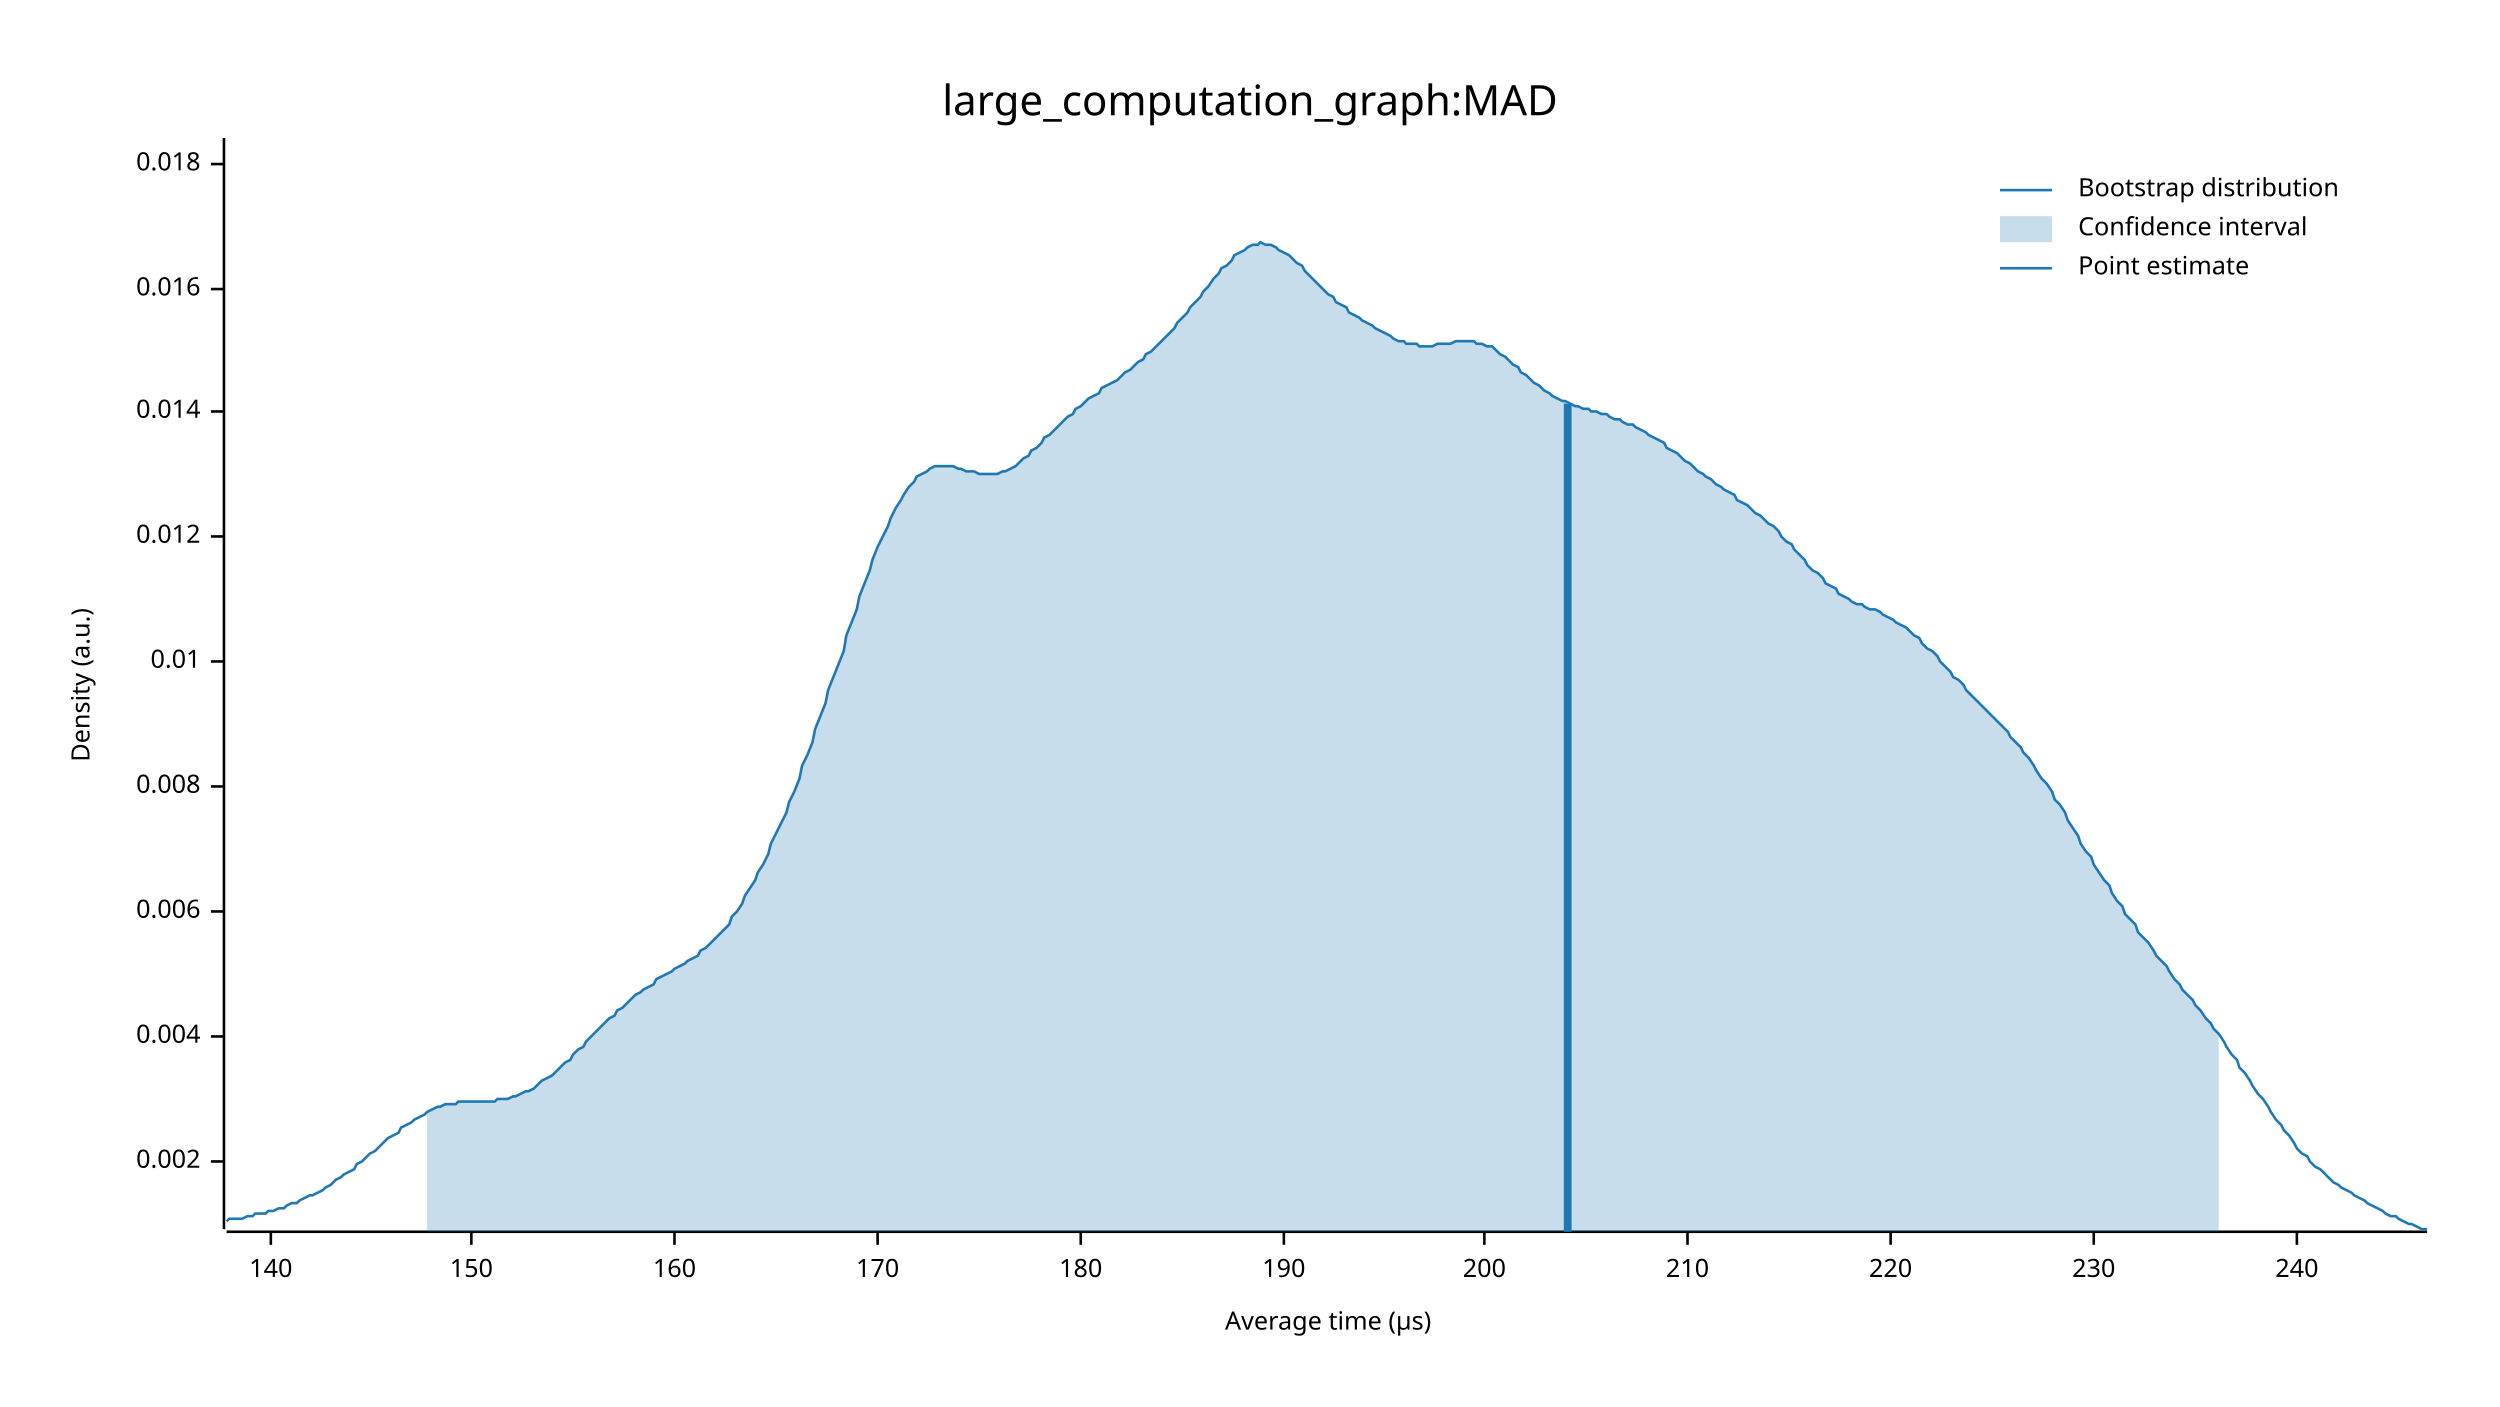
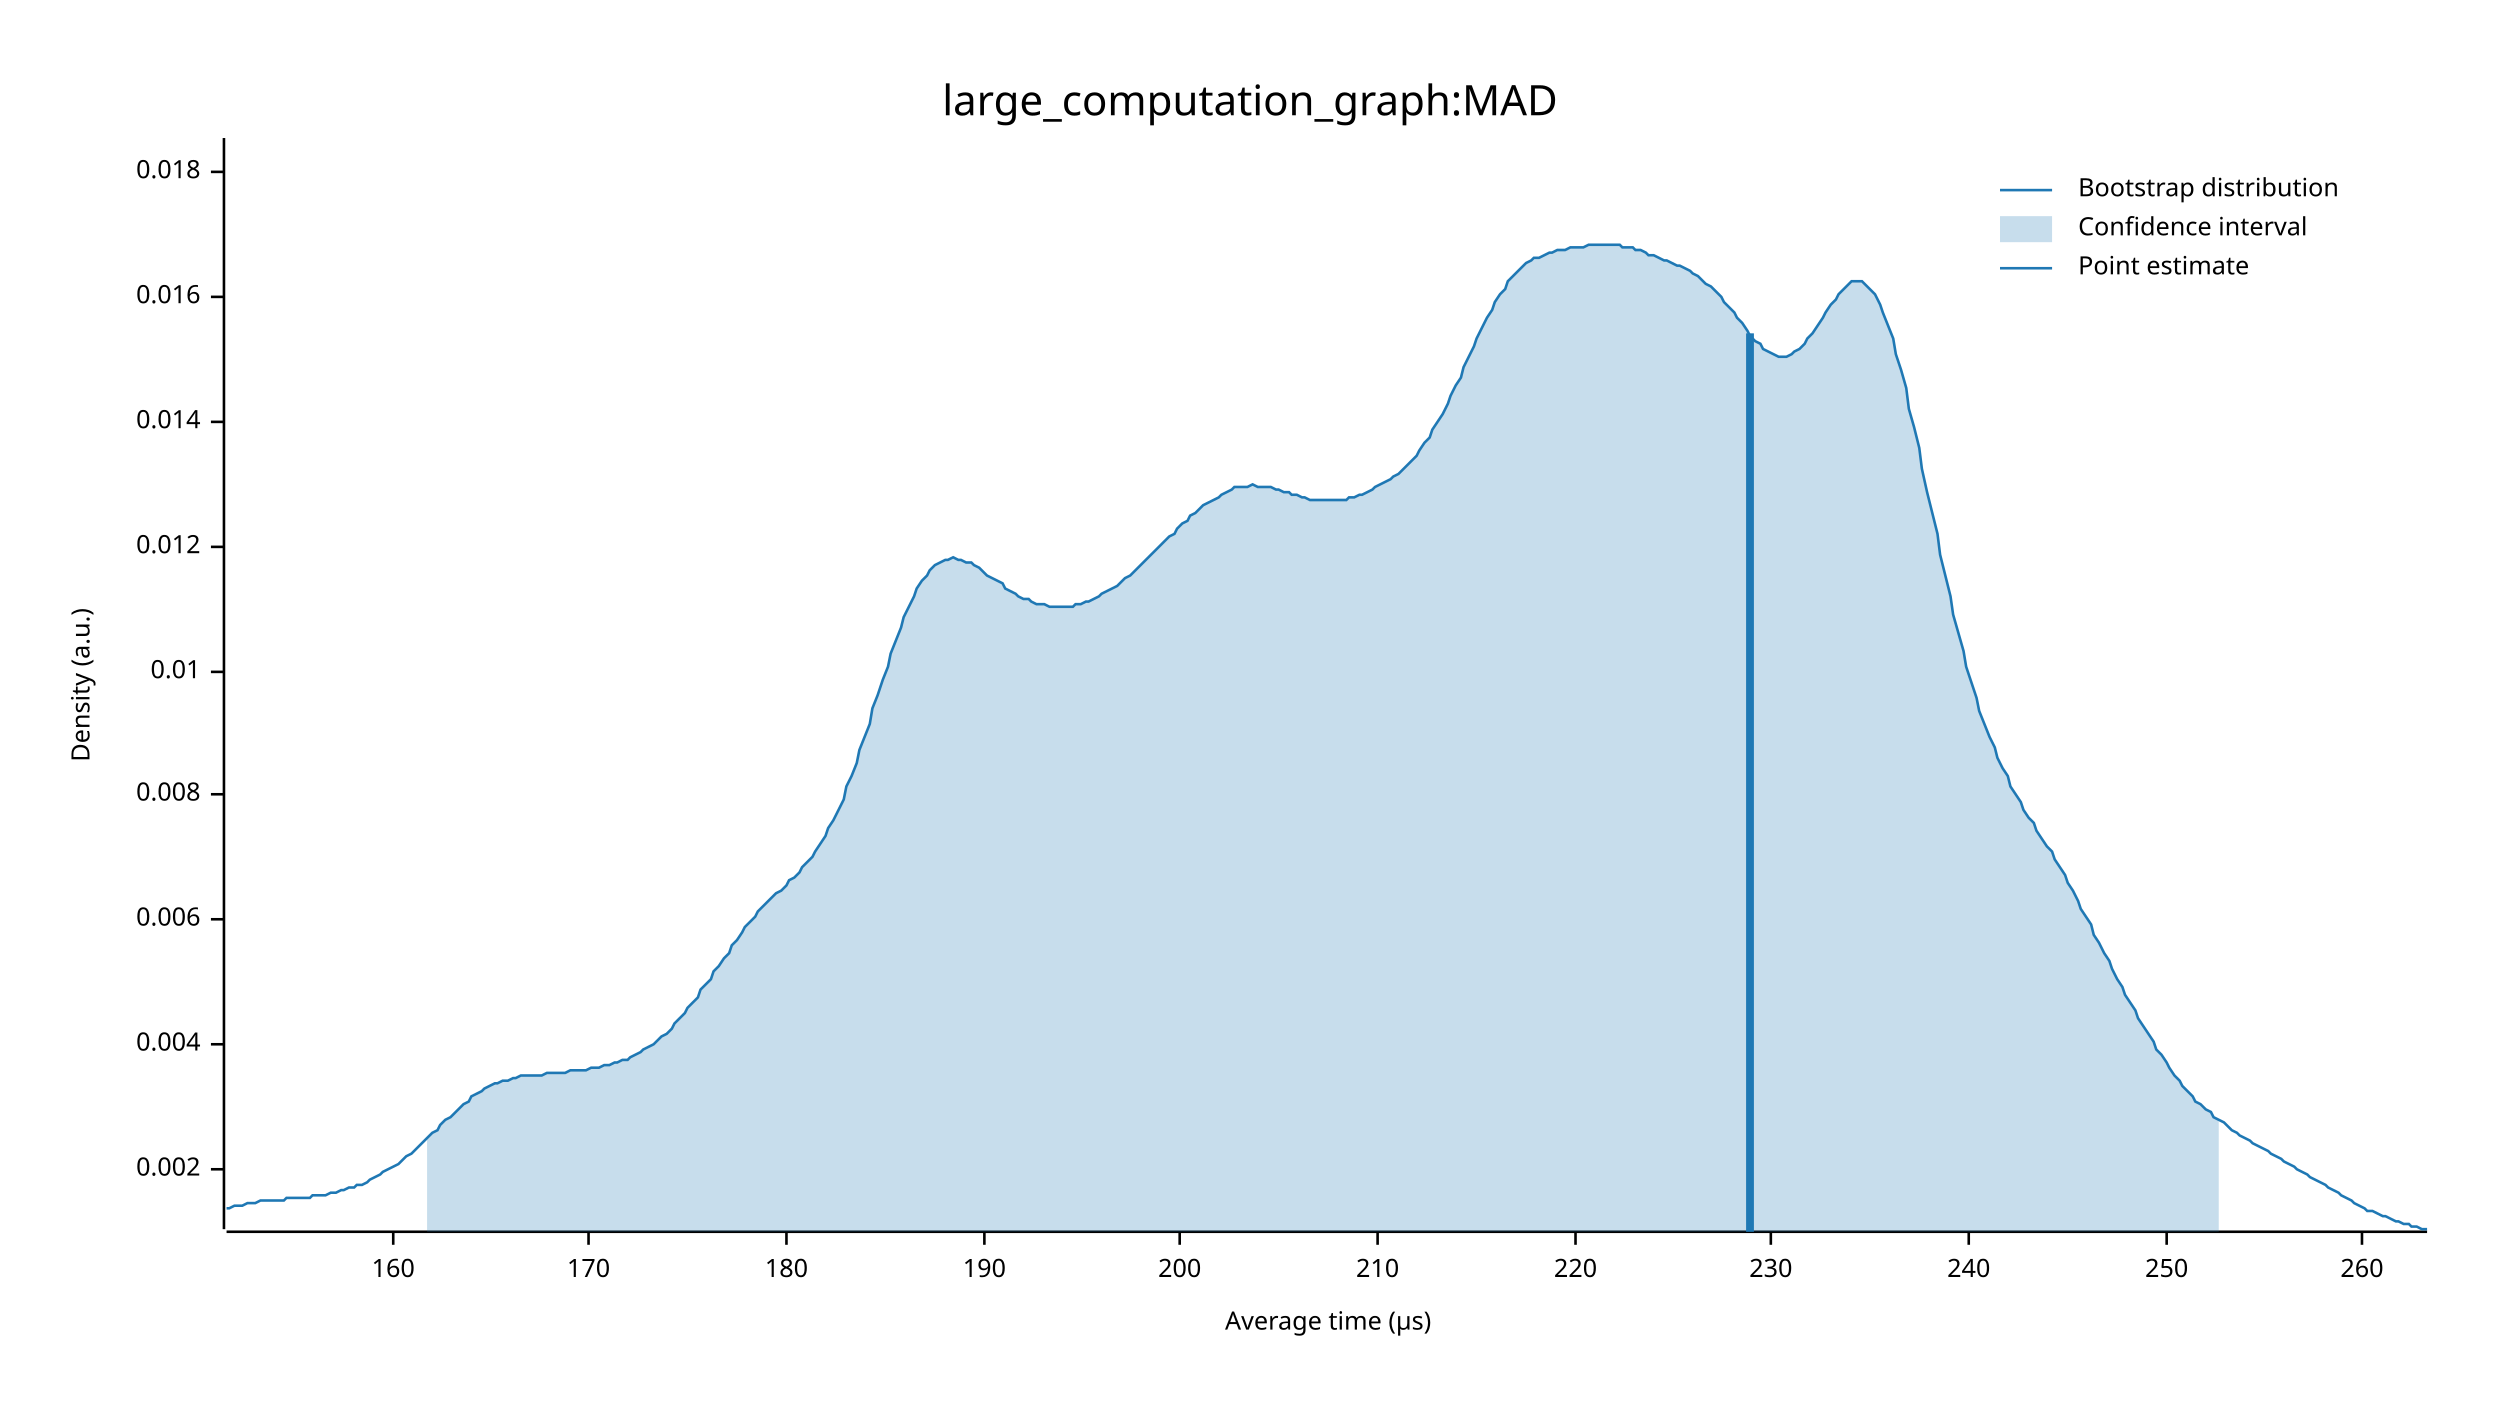
<svg xmlns="http://www.w3.org/2000/svg" width="960" height="540" viewBox="0 0 960 540">
  <text x="480" y="32" dy="0.76em" text-anchor="middle" font-family="sans-serif" font-size="16.129" opacity="1" fill="#000000">
large_computation_graph:MAD
</text>
  <text x="27" y="263" dy="0.76em" text-anchor="middle" font-family="sans-serif" font-size="9.677" opacity="1" fill="#000000" transform="rotate(270, 27, 263)">
Density (a.u.)
</text>
  <text x="510" y="513" dy="-0.5ex" text-anchor="middle" font-family="sans-serif" font-size="9.677" opacity="1" fill="#000000">
Average time (µs)
</text>
  <polyline fill="none" opacity="1" stroke="#000000" stroke-width="1" points="86,53 86,472 " />
-   <text x="77" y="446" dy="0.5ex" text-anchor="end" font-family="sans-serif" font-size="9.677" opacity="1" fill="#000000">
+   <text x="77" y="449" dy="0.5ex" text-anchor="end" font-family="sans-serif" font-size="9.677" opacity="1" fill="#000000">
0.002
</text>
-   <polyline fill="none" opacity="1" stroke="#000000" stroke-width="1" points="81,446 86,446 " />
-   <text x="77" y="398" dy="0.5ex" text-anchor="end" font-family="sans-serif" font-size="9.677" opacity="1" fill="#000000">
+   <polyline fill="none" opacity="1" stroke="#000000" stroke-width="1" points="81,449 86,449 " />
+   <text x="77" y="401" dy="0.5ex" text-anchor="end" font-family="sans-serif" font-size="9.677" opacity="1" fill="#000000">
0.004
</text>
-   <polyline fill="none" opacity="1" stroke="#000000" stroke-width="1" points="81,398 86,398 " />
-   <text x="77" y="350" dy="0.5ex" text-anchor="end" font-family="sans-serif" font-size="9.677" opacity="1" fill="#000000">
+   <polyline fill="none" opacity="1" stroke="#000000" stroke-width="1" points="81,401 86,401 " />
+   <text x="77" y="353" dy="0.5ex" text-anchor="end" font-family="sans-serif" font-size="9.677" opacity="1" fill="#000000">
0.006
</text>
-   <polyline fill="none" opacity="1" stroke="#000000" stroke-width="1" points="81,350 86,350 " />
-   <text x="77" y="302" dy="0.5ex" text-anchor="end" font-family="sans-serif" font-size="9.677" opacity="1" fill="#000000">
+   <polyline fill="none" opacity="1" stroke="#000000" stroke-width="1" points="81,353 86,353 " />
+   <text x="77" y="305" dy="0.5ex" text-anchor="end" font-family="sans-serif" font-size="9.677" opacity="1" fill="#000000">
0.008
</text>
-   <polyline fill="none" opacity="1" stroke="#000000" stroke-width="1" points="81,302 86,302 " />
-   <text x="77" y="254" dy="0.5ex" text-anchor="end" font-family="sans-serif" font-size="9.677" opacity="1" fill="#000000">
+   <polyline fill="none" opacity="1" stroke="#000000" stroke-width="1" points="81,305 86,305 " />
+   <text x="77" y="258" dy="0.5ex" text-anchor="end" font-family="sans-serif" font-size="9.677" opacity="1" fill="#000000">
0.01
</text>
-   <polyline fill="none" opacity="1" stroke="#000000" stroke-width="1" points="81,254 86,254 " />
-   <text x="77" y="206" dy="0.5ex" text-anchor="end" font-family="sans-serif" font-size="9.677" opacity="1" fill="#000000">
+   <polyline fill="none" opacity="1" stroke="#000000" stroke-width="1" points="81,258 86,258 " />
+   <text x="77" y="210" dy="0.5ex" text-anchor="end" font-family="sans-serif" font-size="9.677" opacity="1" fill="#000000">
0.012
</text>
-   <polyline fill="none" opacity="1" stroke="#000000" stroke-width="1" points="81,206 86,206 " />
-   <text x="77" y="158" dy="0.5ex" text-anchor="end" font-family="sans-serif" font-size="9.677" opacity="1" fill="#000000">
+   <polyline fill="none" opacity="1" stroke="#000000" stroke-width="1" points="81,210 86,210 " />
+   <text x="77" y="162" dy="0.5ex" text-anchor="end" font-family="sans-serif" font-size="9.677" opacity="1" fill="#000000">
0.014
</text>
-   <polyline fill="none" opacity="1" stroke="#000000" stroke-width="1" points="81,158 86,158 " />
-   <text x="77" y="111" dy="0.5ex" text-anchor="end" font-family="sans-serif" font-size="9.677" opacity="1" fill="#000000">
+   <polyline fill="none" opacity="1" stroke="#000000" stroke-width="1" points="81,162 86,162 " />
+   <text x="77" y="114" dy="0.5ex" text-anchor="end" font-family="sans-serif" font-size="9.677" opacity="1" fill="#000000">
0.016
</text>
-   <polyline fill="none" opacity="1" stroke="#000000" stroke-width="1" points="81,111 86,111 " />
-   <text x="77" y="63" dy="0.5ex" text-anchor="end" font-family="sans-serif" font-size="9.677" opacity="1" fill="#000000">
+   <polyline fill="none" opacity="1" stroke="#000000" stroke-width="1" points="81,114 86,114 " />
+   <text x="77" y="66" dy="0.5ex" text-anchor="end" font-family="sans-serif" font-size="9.677" opacity="1" fill="#000000">
0.018
</text>
-   <polyline fill="none" opacity="1" stroke="#000000" stroke-width="1" points="81,63 86,63 " />
+   <polyline fill="none" opacity="1" stroke="#000000" stroke-width="1" points="81,66 86,66 " />
  <polyline fill="none" opacity="1" stroke="#000000" stroke-width="1" points="87,473 932,473 " />
-   <text x="104" y="483" dy="0.76em" text-anchor="middle" font-family="sans-serif" font-size="9.677" opacity="1" fill="#000000">
- 140
- </text>
-   <polyline fill="none" opacity="1" stroke="#000000" stroke-width="1" points="104,473 104,478 " />
-   <text x="181" y="483" dy="0.76em" text-anchor="middle" font-family="sans-serif" font-size="9.677" opacity="1" fill="#000000">
- 150
- </text>
-   <polyline fill="none" opacity="1" stroke="#000000" stroke-width="1" points="181,473 181,478 " />
-   <text x="259" y="483" dy="0.76em" text-anchor="middle" font-family="sans-serif" font-size="9.677" opacity="1" fill="#000000">
+   <text x="151" y="483" dy="0.76em" text-anchor="middle" font-family="sans-serif" font-size="9.677" opacity="1" fill="#000000">
160
</text>
-   <polyline fill="none" opacity="1" stroke="#000000" stroke-width="1" points="259,473 259,478 " />
-   <text x="337" y="483" dy="0.76em" text-anchor="middle" font-family="sans-serif" font-size="9.677" opacity="1" fill="#000000">
+   <polyline fill="none" opacity="1" stroke="#000000" stroke-width="1" points="151,473 151,478 " />
+   <text x="226" y="483" dy="0.76em" text-anchor="middle" font-family="sans-serif" font-size="9.677" opacity="1" fill="#000000">
170
</text>
-   <polyline fill="none" opacity="1" stroke="#000000" stroke-width="1" points="337,473 337,478 " />
-   <text x="415" y="483" dy="0.76em" text-anchor="middle" font-family="sans-serif" font-size="9.677" opacity="1" fill="#000000">
+   <polyline fill="none" opacity="1" stroke="#000000" stroke-width="1" points="226,473 226,478 " />
+   <text x="302" y="483" dy="0.76em" text-anchor="middle" font-family="sans-serif" font-size="9.677" opacity="1" fill="#000000">
180
</text>
-   <polyline fill="none" opacity="1" stroke="#000000" stroke-width="1" points="415,473 415,478 " />
-   <text x="493" y="483" dy="0.76em" text-anchor="middle" font-family="sans-serif" font-size="9.677" opacity="1" fill="#000000">
+   <polyline fill="none" opacity="1" stroke="#000000" stroke-width="1" points="302,473 302,478 " />
+   <text x="378" y="483" dy="0.76em" text-anchor="middle" font-family="sans-serif" font-size="9.677" opacity="1" fill="#000000">
190
</text>
-   <polyline fill="none" opacity="1" stroke="#000000" stroke-width="1" points="493,473 493,478 " />
-   <text x="570" y="483" dy="0.76em" text-anchor="middle" font-family="sans-serif" font-size="9.677" opacity="1" fill="#000000">
+   <polyline fill="none" opacity="1" stroke="#000000" stroke-width="1" points="378,473 378,478 " />
+   <text x="453" y="483" dy="0.76em" text-anchor="middle" font-family="sans-serif" font-size="9.677" opacity="1" fill="#000000">
200
</text>
-   <polyline fill="none" opacity="1" stroke="#000000" stroke-width="1" points="570,473 570,478 " />
-   <text x="648" y="483" dy="0.76em" text-anchor="middle" font-family="sans-serif" font-size="9.677" opacity="1" fill="#000000">
+   <polyline fill="none" opacity="1" stroke="#000000" stroke-width="1" points="453,473 453,478 " />
+   <text x="529" y="483" dy="0.76em" text-anchor="middle" font-family="sans-serif" font-size="9.677" opacity="1" fill="#000000">
210
</text>
-   <polyline fill="none" opacity="1" stroke="#000000" stroke-width="1" points="648,473 648,478 " />
-   <text x="726" y="483" dy="0.76em" text-anchor="middle" font-family="sans-serif" font-size="9.677" opacity="1" fill="#000000">
+   <polyline fill="none" opacity="1" stroke="#000000" stroke-width="1" points="529,473 529,478 " />
+   <text x="605" y="483" dy="0.76em" text-anchor="middle" font-family="sans-serif" font-size="9.677" opacity="1" fill="#000000">
220
</text>
-   <polyline fill="none" opacity="1" stroke="#000000" stroke-width="1" points="726,473 726,478 " />
-   <text x="804" y="483" dy="0.76em" text-anchor="middle" font-family="sans-serif" font-size="9.677" opacity="1" fill="#000000">
+   <polyline fill="none" opacity="1" stroke="#000000" stroke-width="1" points="605,473 605,478 " />
+   <text x="680" y="483" dy="0.76em" text-anchor="middle" font-family="sans-serif" font-size="9.677" opacity="1" fill="#000000">
230
</text>
-   <polyline fill="none" opacity="1" stroke="#000000" stroke-width="1" points="804,473 804,478 " />
-   <text x="882" y="483" dy="0.76em" text-anchor="middle" font-family="sans-serif" font-size="9.677" opacity="1" fill="#000000">
+   <polyline fill="none" opacity="1" stroke="#000000" stroke-width="1" points="680,473 680,478 " />
+   <text x="756" y="483" dy="0.76em" text-anchor="middle" font-family="sans-serif" font-size="9.677" opacity="1" fill="#000000">
240
</text>
-   <polyline fill="none" opacity="1" stroke="#000000" stroke-width="1" points="882,473 882,478 " />
-   <polyline fill="none" opacity="1" stroke="#1F78B4" stroke-width="1" points="87,469 88,468 90,468 92,468 93,468 95,467 97,467 98,466 100,466 102,466 103,465 105,465 107,464 109,464 110,463 112,462 114,462 115,461 117,460 119,459 120,459 122,458 124,457 125,456 127,455 129,453 131,452 132,451 134,450 136,449 137,447 139,446 141,444 142,443 144,442 146,440 147,439 149,437 151,436 153,435 154,433 156,432 158,431 159,430 161,429 163,428 164,427 166,426 168,425 169,425 171,424 173,424 175,424 176,423 178,423 180,423 181,423 183,423 185,423 186,423 188,423 190,423 191,422 193,422 195,422 197,421 198,421 200,420 202,419 203,419 205,418 207,416 208,415 210,414 212,413 214,411 215,410 217,408 219,407 220,405 222,403 224,402 225,400 227,398 229,396 230,395 232,393 234,391 236,390 237,388 239,387 241,385 242,384 244,382 246,381 247,380 249,379 251,378 252,376 254,375 256,374 258,373 259,372 261,371 263,370 264,369 266,368 268,367 269,365 271,364 273,362 274,361 276,359 278,357 280,355 281,352 283,350 285,347 286,344 288,341 290,338 291,335 293,332 295,328 296,324 298,320 300,316 302,312 303,308 305,304 307,299 308,294 310,290 312,285 313,280 315,275 317,270 318,265 320,260 322,255 324,250 325,244 327,239 329,234 330,229 332,224 334,219 335,215 337,210 339,206 341,202 342,199 344,195 346,192 347,190 349,187 351,185 352,183 354,182 356,181 357,180 359,179 361,179 363,179 364,179 366,179 368,180 369,180 371,181 373,181 374,181 376,182 378,182 379,182 381,182 383,182 385,181 386,181 388,180 390,179 391,178 393,176 395,175 396,173 398,172 400,170 401,168 403,167 405,165 407,163 408,162 410,160 412,159 413,157 415,156 417,154 418,153 420,152 422,151 423,149 425,148 427,147 429,146 430,145 432,143 434,142 435,141 437,139 439,138 440,136 442,135 444,133 445,132 447,130 449,128 451,126 452,124 454,122 456,120 457,118 459,116 461,114 462,112 464,110 466,107 468,105 469,103 471,102 473,100 474,98 476,97 478,96 479,95 481,94 483,94 484,93 486,94 488,94 490,95 491,96 493,97 495,98 496,99 498,101 500,102 501,104 503,106 505,108 506,109 508,111 510,113 512,114 513,116 515,117 517,118 518,120 520,121 522,122 523,123 525,124 527,125 528,126 530,127 532,128 534,129 535,130 537,131 539,131 540,132 542,132 544,132 545,133 547,133 549,133 550,133 552,132 554,132 556,132 557,132 559,131 561,131 562,131 564,131 566,131 567,132 569,132 571,133 573,133 574,134 576,136 578,137 579,138 581,140 583,141 584,143 586,144 588,146 589,147 591,148 593,150 595,151 596,152 598,153 600,154 601,154 603,155 605,156 606,156 608,157 610,157 611,158 613,158 615,159 617,159 618,160 620,161 622,161 623,162 625,163 627,163 628,164 630,165 632,166 633,167 635,168 637,169 639,170 640,172 642,173 644,174 645,175 647,177 649,178 650,179 652,181 654,182 655,183 657,184 659,186 661,187 662,188 664,189 666,190 667,192 669,193 671,194 672,195 674,197 676,198 677,199 679,201 681,202 683,204 684,206 686,208 688,209 689,211 691,213 693,215 694,217 696,219 698,220 700,222 701,224 703,225 705,226 706,228 708,229 710,230 711,231 713,232 715,232 716,233 718,234 720,234 722,235 723,236 725,237 727,238 728,239 730,240 732,241 733,242 735,244 737,245 738,247 740,249 742,250 744,252 745,254 747,256 749,258 750,260 752,261 754,263 755,265 757,267 759,269 760,270 762,272 764,274 766,276 767,277 769,279 771,281 772,283 774,285 776,287 777,289 779,291 781,294 782,296 784,299 786,301 788,304 789,307 791,309 793,312 794,315 796,318 798,321 799,324 801,327 803,329 804,332 806,335 808,338 810,340 811,343 813,346 815,348 816,351 818,353 820,355 821,358 823,360 825,362 827,365 828,367 830,369 832,371 833,373 835,376 837,378 838,380 840,382 842,384 843,386 845,388 847,391 849,393 850,395 852,397 854,400 855,402 857,405 859,407 860,410 862,412 864,415 865,417 867,420 869,422 871,425 872,427 874,430 876,432 877,434 879,436 881,439 882,441 884,443 886,444 887,446 889,448 891,449 893,451 894,452 896,454 898,455 899,456 901,457 903,458 904,459 906,460 908,461 909,462 911,463 913,464 915,465 916,466 918,467 920,467 921,468 923,469 925,470 926,470 928,471 930,472 932,472 " />
-   <polygon opacity="0.25" fill="#1F78B4" points="164,427 166,426 168,425 169,425 171,424 173,424 175,424 176,423 178,423 180,423 181,423 183,423 185,423 186,423 188,423 190,423 191,422 193,422 195,422 197,421 198,421 200,420 202,419 203,419 205,418 207,416 208,415 210,414 212,413 214,411 215,410 217,408 219,407 220,405 222,403 224,402 225,400 227,398 229,396 230,395 232,393 234,391 236,390 237,388 239,387 241,385 242,384 244,382 246,381 247,380 249,379 251,378 252,376 254,375 256,374 258,373 259,372 261,371 263,370 264,369 266,368 268,367 269,365 271,364 273,362 274,361 276,359 278,357 280,355 281,352 283,350 285,347 286,344 288,341 290,338 291,335 293,332 295,328 296,324 298,320 300,316 302,312 303,308 305,304 307,299 308,294 310,290 312,285 313,280 315,275 317,270 318,265 320,260 322,255 324,250 325,244 327,239 329,234 330,229 332,224 334,219 335,215 337,210 339,206 341,202 342,199 344,195 346,192 347,190 349,187 351,185 352,183 354,182 356,181 357,180 359,179 361,179 363,179 364,179 366,179 368,180 369,180 371,181 373,181 374,181 376,182 378,182 379,182 381,182 383,182 385,181 386,181 388,180 390,179 391,178 393,176 395,175 396,173 398,172 400,170 401,168 403,167 405,165 407,163 408,162 410,160 412,159 413,157 415,156 417,154 418,153 420,152 422,151 423,149 425,148 427,147 429,146 430,145 432,143 434,142 435,141 437,139 439,138 440,136 442,135 444,133 445,132 447,130 449,128 451,126 452,124 454,122 456,120 457,118 459,116 461,114 462,112 464,110 466,107 468,105 469,103 471,102 473,100 474,98 476,97 478,96 479,95 481,94 483,94 484,93 486,94 488,94 490,95 491,96 493,97 495,98 496,99 498,101 500,102 501,104 503,106 505,108 506,109 508,111 510,113 512,114 513,116 515,117 517,118 518,120 520,121 522,122 523,123 525,124 527,125 528,126 530,127 532,128 534,129 535,130 537,131 539,131 540,132 542,132 544,132 545,133 547,133 549,133 550,133 552,132 554,132 556,132 557,132 559,131 561,131 562,131 564,131 566,131 567,132 569,132 571,133 573,133 574,134 576,136 578,137 579,138 581,140 583,141 584,143 586,144 588,146 589,147 591,148 593,150 595,151 596,152 598,153 600,154 601,154 603,155 605,156 606,156 608,157 610,157 611,158 613,158 615,159 617,159 618,160 620,161 622,161 623,162 625,163 627,163 628,164 630,165 632,166 633,167 635,168 637,169 639,170 640,172 642,173 644,174 645,175 647,177 649,178 650,179 652,181 654,182 655,183 657,184 659,186 661,187 662,188 664,189 666,190 667,192 669,193 671,194 672,195 674,197 676,198 677,199 679,201 681,202 683,204 684,206 686,208 688,209 689,211 691,213 693,215 694,217 696,219 698,220 700,222 701,224 703,225 705,226 706,228 708,229 710,230 711,231 713,232 715,232 716,233 718,234 720,234 722,235 723,236 725,237 727,238 728,239 730,240 732,241 733,242 735,244 737,245 738,247 740,249 742,250 744,252 745,254 747,256 749,258 750,260 752,261 754,263 755,265 757,267 759,269 760,270 762,272 764,274 766,276 767,277 769,279 771,281 772,283 774,285 776,287 777,289 779,291 781,294 782,296 784,299 786,301 788,304 789,307 791,309 793,312 794,315 796,318 798,321 799,324 801,327 803,329 804,332 806,335 808,338 810,340 811,343 813,346 815,348 816,351 818,353 820,355 821,358 823,360 825,362 827,365 828,367 830,369 832,371 833,373 835,376 837,378 838,380 840,382 842,384 843,386 845,388 847,391 849,393 850,395 852,397 852,473 164,473 " />
-   <polyline fill="none" opacity="1" stroke="#1F78B4" stroke-width="3" points="602,473 602,155 " />
+   <polyline fill="none" opacity="1" stroke="#000000" stroke-width="1" points="756,473 756,478 " />
+   <text x="832" y="483" dy="0.76em" text-anchor="middle" font-family="sans-serif" font-size="9.677" opacity="1" fill="#000000">
+ 250
+ </text>
+   <polyline fill="none" opacity="1" stroke="#000000" stroke-width="1" points="832,473 832,478 " />
+   <text x="907" y="483" dy="0.76em" text-anchor="middle" font-family="sans-serif" font-size="9.677" opacity="1" fill="#000000">
+ 260
+ </text>
+   <polyline fill="none" opacity="1" stroke="#000000" stroke-width="1" points="907,473 907,478 " />
+   <polyline fill="none" opacity="1" stroke="#1F78B4" stroke-width="1" points="87,464 88,464 90,463 92,463 93,463 95,462 97,462 98,462 100,461 102,461 103,461 105,461 107,461 109,461 110,460 112,460 114,460 115,460 117,460 119,460 120,459 122,459 124,459 125,459 127,458 129,458 131,457 132,457 134,456 136,456 137,455 139,455 141,454 142,453 144,452 146,451 147,450 149,449 151,448 153,447 154,446 156,444 158,443 159,442 161,440 163,438 164,437 166,435 168,434 169,432 171,430 173,429 175,427 176,426 178,424 180,423 181,421 183,420 185,419 186,418 188,417 190,416 191,416 193,415 195,415 197,414 198,414 200,413 202,413 203,413 205,413 207,413 208,413 210,412 212,412 214,412 215,412 217,412 219,411 220,411 222,411 224,411 225,411 227,410 229,410 230,410 232,409 234,409 236,408 237,408 239,407 241,407 242,406 244,405 246,404 247,403 249,402 251,401 252,400 254,398 256,397 258,395 259,393 261,391 263,389 264,387 266,385 268,383 269,380 271,378 273,376 274,373 276,371 278,368 280,366 281,363 283,361 285,358 286,356 288,354 290,352 291,350 293,348 295,346 296,345 298,343 300,342 302,340 303,338 305,337 307,335 308,333 310,331 312,329 313,327 315,324 317,321 318,318 320,315 322,311 324,307 325,302 327,298 329,293 330,288 332,283 334,278 335,272 337,267 339,261 341,256 342,251 344,246 346,241 347,237 349,233 351,229 352,226 354,223 356,221 357,219 359,217 361,216 363,215 364,215 366,214 368,215 369,215 371,216 373,216 374,217 376,218 378,220 379,221 381,222 383,223 385,224 386,226 388,227 390,228 391,229 393,230 395,230 396,231 398,232 400,232 401,232 403,233 405,233 407,233 408,233 410,233 412,233 413,232 415,232 417,231 418,231 420,230 422,229 423,228 425,227 427,226 429,225 430,224 432,222 434,221 435,220 437,218 439,216 440,215 442,213 444,211 445,210 447,208 449,206 451,205 452,203 454,201 456,200 457,198 459,197 461,195 462,194 464,193 466,192 468,191 469,190 471,189 473,188 474,187 476,187 478,187 479,187 481,186 483,187 484,187 486,187 488,187 490,188 491,188 493,189 495,189 496,190 498,190 500,191 501,191 503,192 505,192 506,192 508,192 510,192 512,192 513,192 515,192 517,192 518,191 520,191 522,190 523,190 525,189 527,188 528,187 530,186 532,185 534,184 535,183 537,182 539,180 540,179 542,177 544,175 545,173 547,170 549,168 550,165 552,162 554,159 556,155 557,152 559,148 561,145 562,141 564,137 566,133 567,130 569,126 571,122 573,119 574,116 576,113 578,111 579,108 581,106 583,104 584,103 586,101 588,100 589,99 591,99 593,98 595,97 596,97 598,96 600,96 601,96 603,95 605,95 606,95 608,95 610,94 611,94 613,94 615,94 617,94 618,94 620,94 622,94 623,95 625,95 627,95 628,96 630,96 632,97 633,98 635,98 637,99 639,100 640,100 642,101 644,102 645,102 647,103 649,104 650,105 652,106 654,108 655,109 657,110 659,112 661,114 662,116 664,118 666,120 667,122 669,124 671,127 672,129 674,131 676,132 677,134 679,135 681,136 683,137 684,137 686,137 688,136 689,135 691,134 693,132 694,130 696,128 698,125 700,122 701,120 703,117 705,115 706,113 708,111 710,109 711,108 713,108 715,108 716,109 718,111 720,113 722,117 723,120 725,125 727,130 728,136 730,142 732,149 733,157 735,164 737,172 738,180 740,189 742,197 744,205 745,213 747,221 749,229 750,236 752,243 754,250 755,256 757,262 759,268 760,273 762,278 764,283 766,287 767,291 769,295 771,298 772,302 774,305 776,308 777,311 779,314 781,316 782,319 784,322 786,325 788,327 789,330 791,333 793,336 794,339 796,342 798,346 799,349 801,352 803,355 804,359 806,362 808,366 810,369 811,372 813,376 815,379 816,382 818,385 820,388 821,391 823,394 825,397 827,400 828,403 830,405 832,408 833,410 835,413 837,415 838,417 840,419 842,421 843,423 845,424 847,426 849,427 850,429 852,430 854,431 855,432 857,434 859,435 860,436 862,437 864,438 865,439 867,440 869,441 871,442 872,443 874,444 876,445 877,446 879,447 881,448 882,449 884,450 886,451 887,452 889,453 891,454 893,455 894,456 896,457 898,458 899,459 901,460 903,461 904,462 906,463 908,464 909,465 911,465 913,466 915,467 916,467 918,468 920,469 921,469 923,470 925,470 926,471 928,471 930,472 932,472 " />
+   <polygon opacity="0.25" fill="#1F78B4" points="164,437 166,435 168,434 169,432 171,430 173,429 175,427 176,426 178,424 180,423 181,421 183,420 185,419 186,418 188,417 190,416 191,416 193,415 195,415 197,414 198,414 200,413 202,413 203,413 205,413 207,413 208,413 210,412 212,412 214,412 215,412 217,412 219,411 220,411 222,411 224,411 225,411 227,410 229,410 230,410 232,409 234,409 236,408 237,408 239,407 241,407 242,406 244,405 246,404 247,403 249,402 251,401 252,400 254,398 256,397 258,395 259,393 261,391 263,389 264,387 266,385 268,383 269,380 271,378 273,376 274,373 276,371 278,368 280,366 281,363 283,361 285,358 286,356 288,354 290,352 291,350 293,348 295,346 296,345 298,343 300,342 302,340 303,338 305,337 307,335 308,333 310,331 312,329 313,327 315,324 317,321 318,318 320,315 322,311 324,307 325,302 327,298 329,293 330,288 332,283 334,278 335,272 337,267 339,261 341,256 342,251 344,246 346,241 347,237 349,233 351,229 352,226 354,223 356,221 357,219 359,217 361,216 363,215 364,215 366,214 368,215 369,215 371,216 373,216 374,217 376,218 378,220 379,221 381,222 383,223 385,224 386,226 388,227 390,228 391,229 393,230 395,230 396,231 398,232 400,232 401,232 403,233 405,233 407,233 408,233 410,233 412,233 413,232 415,232 417,231 418,231 420,230 422,229 423,228 425,227 427,226 429,225 430,224 432,222 434,221 435,220 437,218 439,216 440,215 442,213 444,211 445,210 447,208 449,206 451,205 452,203 454,201 456,200 457,198 459,197 461,195 462,194 464,193 466,192 468,191 469,190 471,189 473,188 474,187 476,187 478,187 479,187 481,186 483,187 484,187 486,187 488,187 490,188 491,188 493,189 495,189 496,190 498,190 500,191 501,191 503,192 505,192 506,192 508,192 510,192 512,192 513,192 515,192 517,192 518,191 520,191 522,190 523,190 525,189 527,188 528,187 530,186 532,185 534,184 535,183 537,182 539,180 540,179 542,177 544,175 545,173 547,170 549,168 550,165 552,162 554,159 556,155 557,152 559,148 561,145 562,141 564,137 566,133 567,130 569,126 571,122 573,119 574,116 576,113 578,111 579,108 581,106 583,104 584,103 586,101 588,100 589,99 591,99 593,98 595,97 596,97 598,96 600,96 601,96 603,95 605,95 606,95 608,95 610,94 611,94 613,94 615,94 617,94 618,94 620,94 622,94 623,95 625,95 627,95 628,96 630,96 632,97 633,98 635,98 637,99 639,100 640,100 642,101 644,102 645,102 647,103 649,104 650,105 652,106 654,108 655,109 657,110 659,112 661,114 662,116 664,118 666,120 667,122 669,124 671,127 672,129 674,131 676,132 677,134 679,135 681,136 683,137 684,137 686,137 688,136 689,135 691,134 693,132 694,130 696,128 698,125 700,122 701,120 703,117 705,115 706,113 708,111 710,109 711,108 713,108 715,108 716,109 718,111 720,113 722,117 723,120 725,125 727,130 728,136 730,142 732,149 733,157 735,164 737,172 738,180 740,189 742,197 744,205 745,213 747,221 749,229 750,236 752,243 754,250 755,256 757,262 759,268 760,273 762,278 764,283 766,287 767,291 769,295 771,298 772,302 774,305 776,308 777,311 779,314 781,316 782,319 784,322 786,325 788,327 789,330 791,333 793,336 794,339 796,342 798,346 799,349 801,352 803,355 804,359 806,362 808,366 810,369 811,372 813,376 815,379 816,382 818,385 820,388 821,391 823,394 825,397 827,400 828,403 830,405 832,408 833,410 835,413 837,415 838,417 840,419 842,421 843,423 845,424 847,426 849,427 850,429 852,430 852,473 164,473 " />
+   <polyline fill="none" opacity="1" stroke="#1F78B4" stroke-width="3" points="672,473 672,128 " />
  <text x="798" y="68" dy="0.76em" text-anchor="start" font-family="sans-serif" font-size="9.677" opacity="1" fill="#000000">
Bootstrap distribution
</text>
  <text x="798" y="83" dy="0.76em" text-anchor="start" font-family="sans-serif" font-size="9.677" opacity="1" fill="#000000">
Confidence interval
</text>
  <text x="798" y="98" dy="0.76em" text-anchor="start" font-family="sans-serif" font-size="9.677" opacity="1" fill="#000000">
Point estimate
</text>
  <polyline fill="none" opacity="1" stroke="#1F78B4" stroke-width="1" points="768,73 788,73 " />
  <rect x="768" y="83" width="20" height="10" opacity="0.25" fill="#1F78B4" stroke="none" />
  <polyline fill="none" opacity="1" stroke="#1F78B4" stroke-width="1" points="768,103 788,103 " />
</svg>
